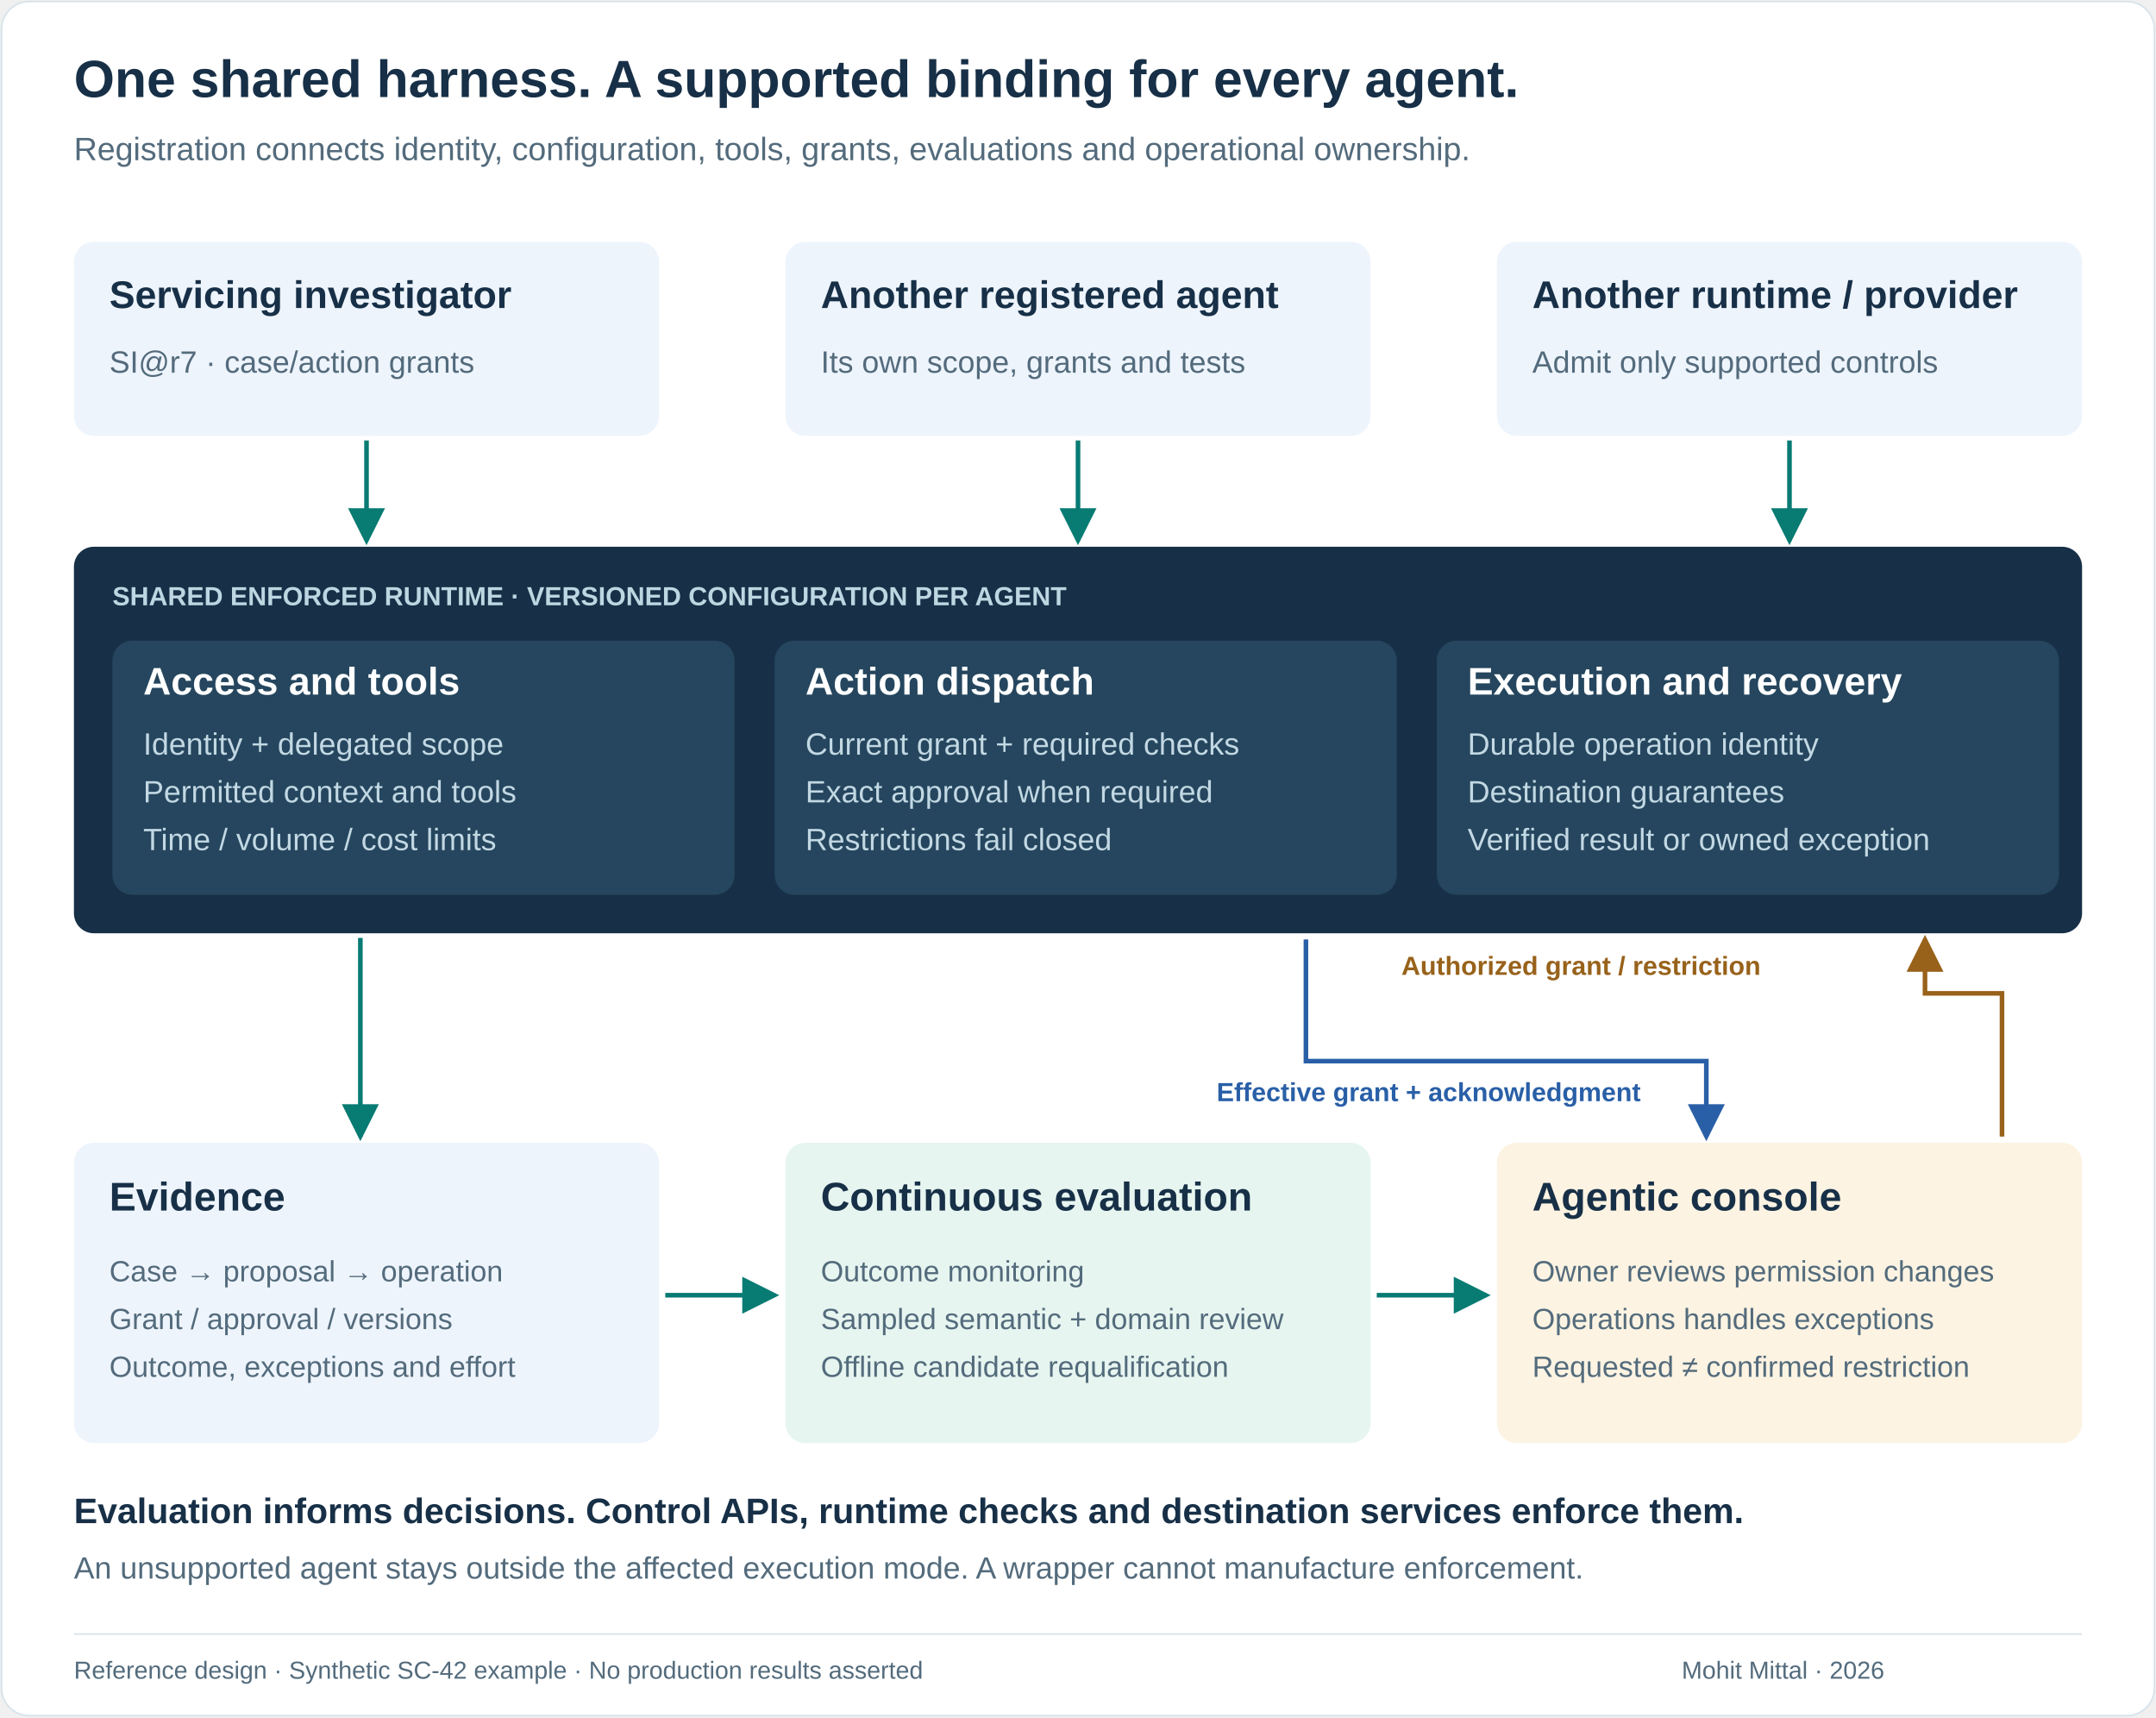
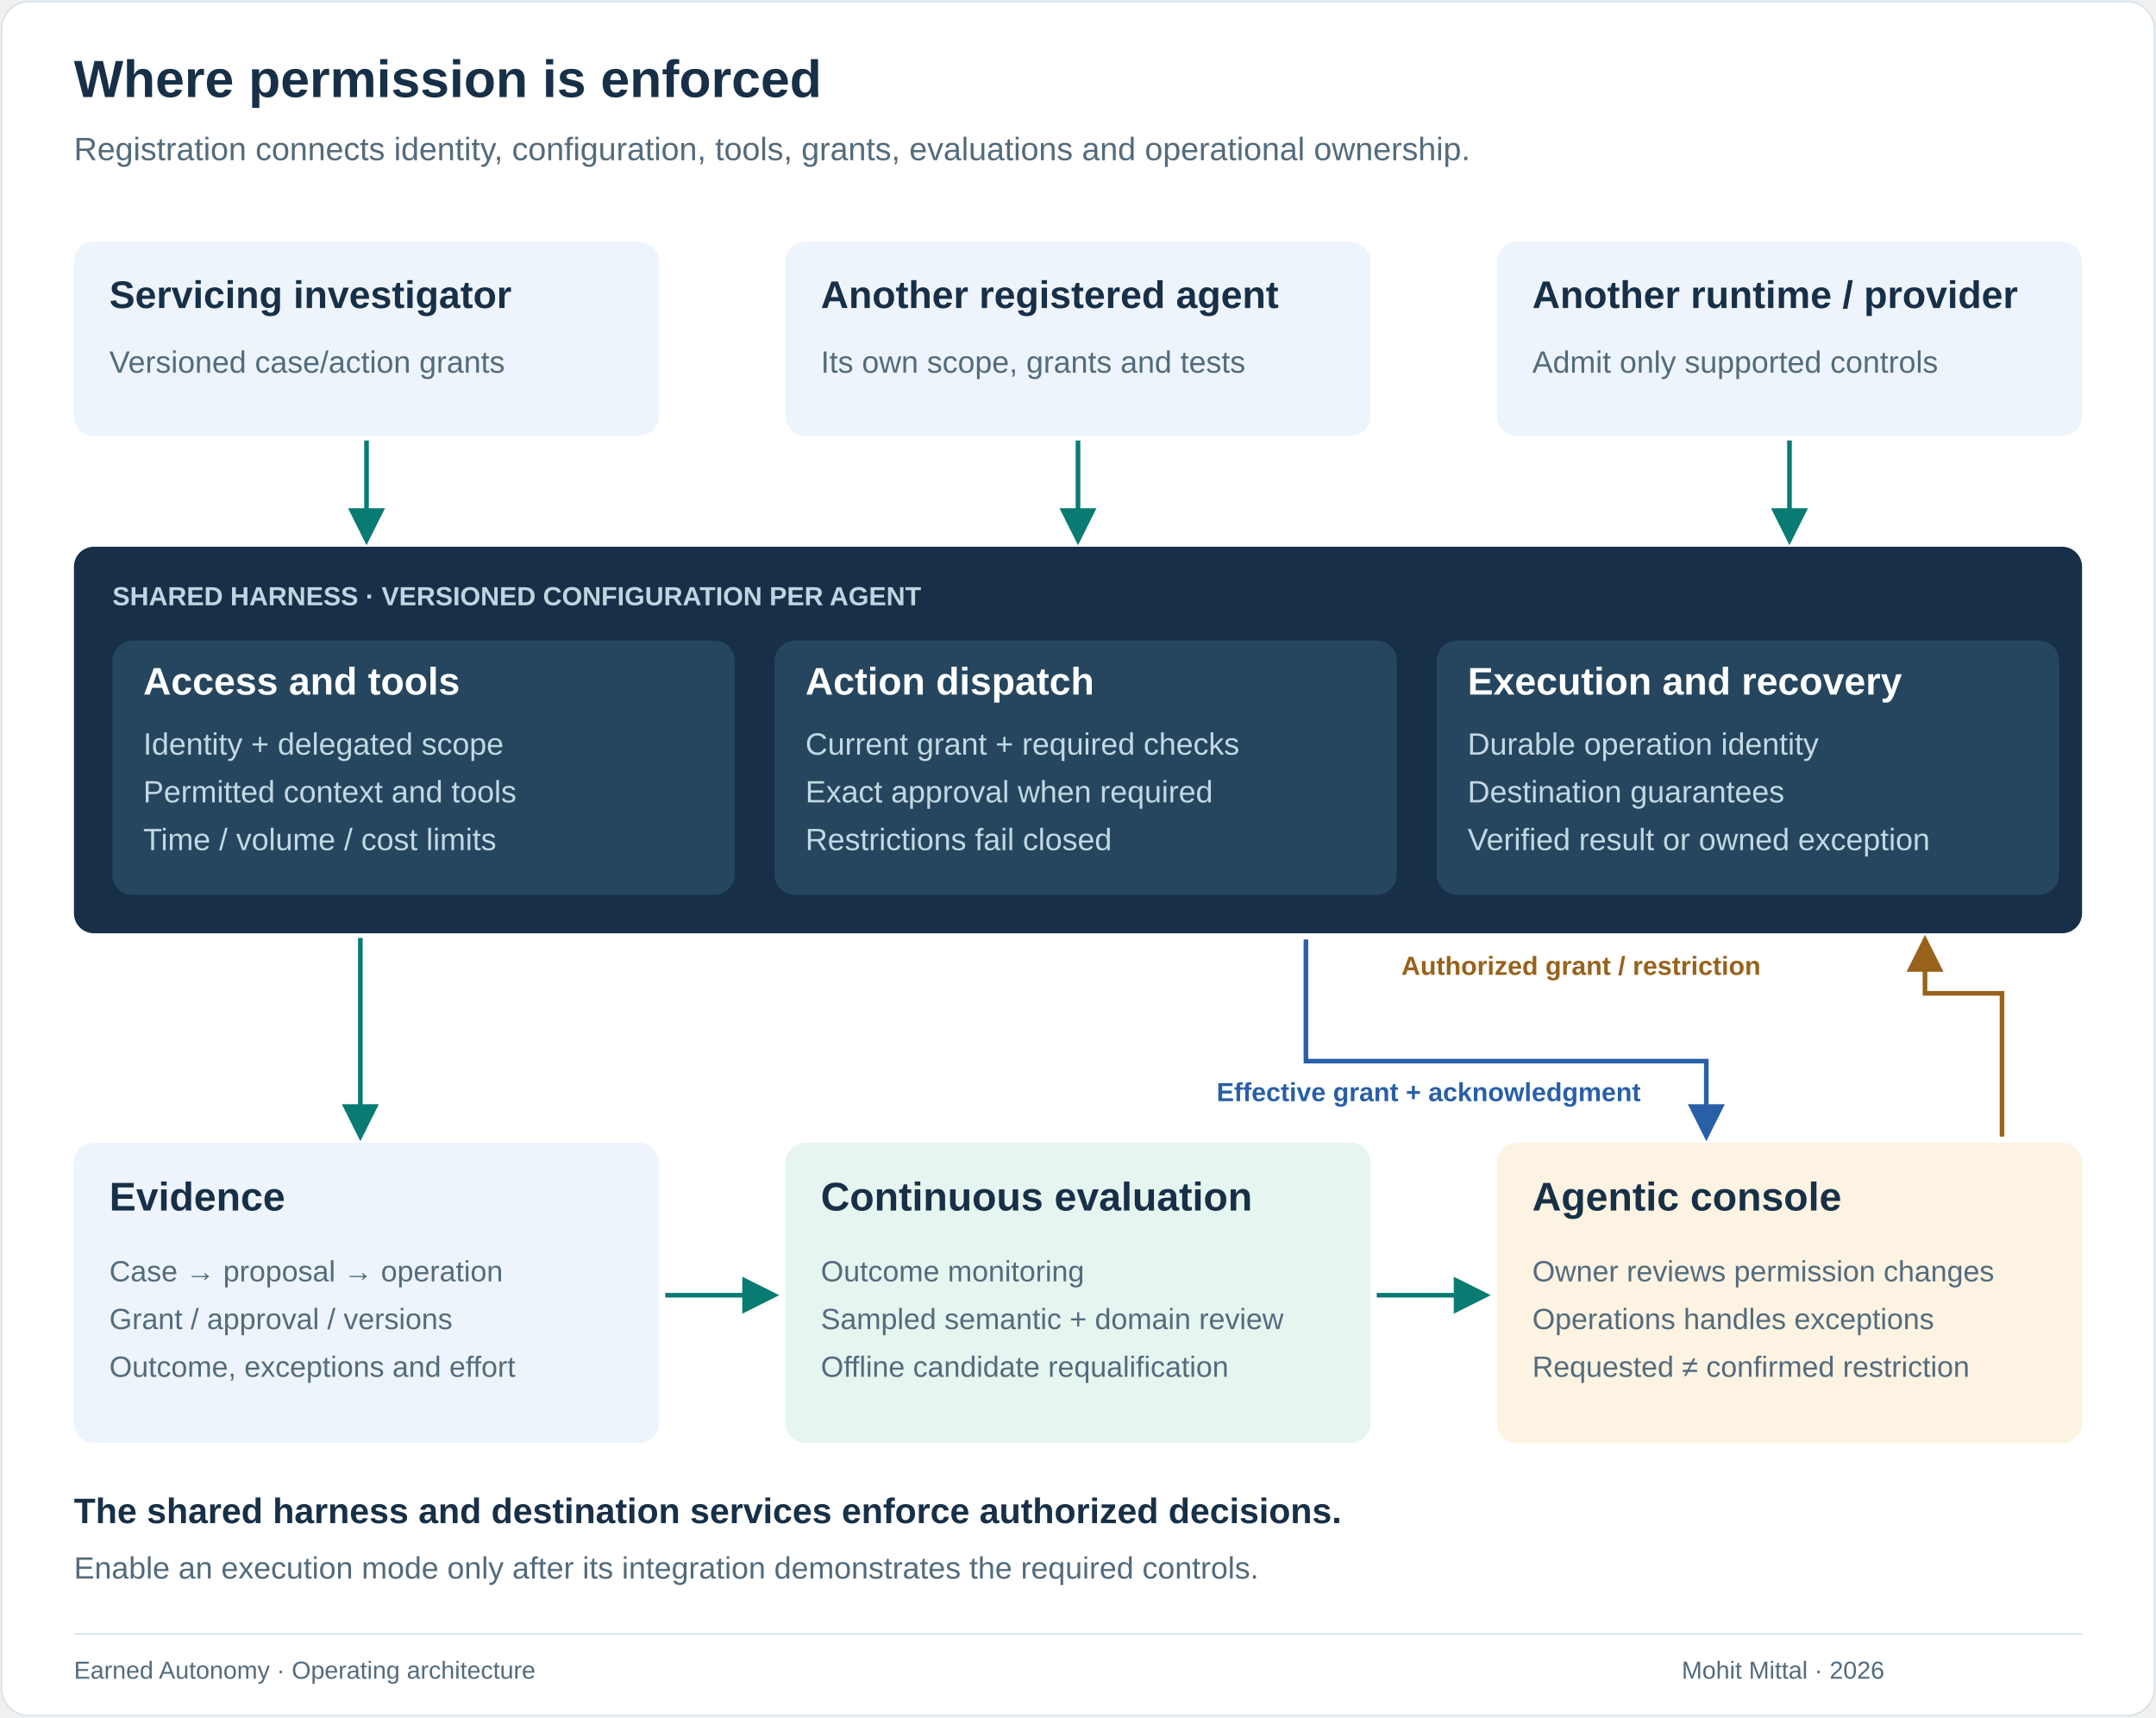
<svg xmlns="http://www.w3.org/2000/svg" width="1400" height="1115" viewBox="0 0 1400 1115" font-family="Segoe UI,Arial,sans-serif">
  <defs>
    <marker id="teal" markerWidth="8" markerHeight="8" refX="7" refY="4" orient="auto">
      <path d="M0 0 L8 4 L0 8" fill="#087B73" />
    </marker>
    <marker id="blue" markerWidth="8" markerHeight="8" refX="7" refY="4" orient="auto">
      <path d="M0 0 L8 4 L0 8" fill="#295FA7" />
    </marker>
    <marker id="amber" markerWidth="8" markerHeight="8" refX="7" refY="4" orient="auto">
      <path d="M0 0 L8 4 L0 8" fill="#98621B" />
    </marker>
    <marker id="red" markerWidth="8" markerHeight="8" refX="7" refY="4" orient="auto">
      <path d="M0 0 L8 4 L0 8" fill="#AC4836" />
    </marker>
  </defs>
  <rect x="1" y="1" width="1398" height="1113" fill="white" stroke="#D6E2EA" rx="18" />
-   <text x="48" y="63" font-size="34" fill="#173047" font-weight="700">One shared harness. A supported binding for every agent.</text>
+   <text x="48" y="63" font-size="34" fill="#173047" font-weight="700">Where permission is enforced</text>
  <text x="48" y="104" font-size="21" fill="#536B7C" font-weight="400">Registration connects identity, configuration, tools, grants, evaluations and operational ownership.</text>
  <rect x="48" y="157" width="380" height="126" fill="#EEF4FC" stroke="none" rx="13" />
  <text x="71" y="200" font-size="25" fill="#173047" font-weight="700">Servicing investigator</text>
-   <text x="71" y="242" font-size="20" fill="#536B7C" font-weight="400">SI@r7 · case/action grants</text>
+   <text x="71" y="242" font-size="20" fill="#536B7C" font-weight="400">Versioned case/action grants</text>
  <path d="M238 286 V351" stroke="#087B73" stroke-width="3" fill="none" marker-end="url(#teal)" />
  <rect x="510" y="157" width="380" height="126" fill="#EEF4FC" stroke="none" rx="13" />
  <text x="533" y="200" font-size="25" fill="#173047" font-weight="700">Another registered agent</text>
  <text x="533" y="242" font-size="20" fill="#536B7C" font-weight="400">Its own scope, grants and tests</text>
  <path d="M700 286 V351" stroke="#087B73" stroke-width="3" fill="none" marker-end="url(#teal)" />
  <rect x="972" y="157" width="380" height="126" fill="#EEF4FC" stroke="none" rx="13" />
  <text x="995" y="200" font-size="25" fill="#173047" font-weight="700">Another runtime / provider</text>
  <text x="995" y="242" font-size="20" fill="#536B7C" font-weight="400">Admit only supported controls</text>
  <path d="M1162 286 V351" stroke="#087B73" stroke-width="3" fill="none" marker-end="url(#teal)" />
  <rect x="48" y="355" width="1304" height="251" fill="#173047" stroke="none" rx="13" />
-   <text x="73" y="393" font-size="17" fill="#BDD6E1" font-weight="700">SHARED ENFORCED RUNTIME · VERSIONED CONFIGURATION PER AGENT</text>
+   <text x="73" y="393" font-size="17" fill="#BDD6E1" font-weight="700">SHARED HARNESS · VERSIONED CONFIGURATION PER AGENT</text>
  <rect x="73" y="416" width="404" height="165" fill="#25465E" stroke="none" rx="13" />
  <text x="93" y="451" font-size="25" fill="white" font-weight="700">Access and tools</text>
  <text x="93" y="490" font-size="20" fill="#C2D8E3" font-weight="400">Identity + delegated scope</text>
  <text x="93" y="521" font-size="20" fill="#C2D8E3" font-weight="400">Permitted context and tools</text>
  <text x="93" y="552" font-size="20" fill="#C2D8E3" font-weight="400">Time / volume / cost limits</text>
  <rect x="503" y="416" width="404" height="165" fill="#25465E" stroke="none" rx="13" />
  <text x="523" y="451" font-size="25" fill="white" font-weight="700">Action dispatch</text>
  <text x="523" y="490" font-size="20" fill="#C2D8E3" font-weight="400">Current grant + required checks</text>
  <text x="523" y="521" font-size="20" fill="#C2D8E3" font-weight="400">Exact approval when required</text>
  <text x="523" y="552" font-size="20" fill="#C2D8E3" font-weight="400">Restrictions fail closed</text>
  <rect x="933" y="416" width="404" height="165" fill="#25465E" stroke="none" rx="13" />
  <text x="953" y="451" font-size="25" fill="white" font-weight="700">Execution and recovery</text>
  <text x="953" y="490" font-size="20" fill="#C2D8E3" font-weight="400">Durable operation identity</text>
  <text x="953" y="521" font-size="20" fill="#C2D8E3" font-weight="400">Destination guarantees</text>
  <text x="953" y="552" font-size="20" fill="#C2D8E3" font-weight="400">Verified result or owned exception</text>
  <path d="M234 609 V738" stroke="#087B73" stroke-width="3" fill="none" marker-end="url(#teal)" />
  <path d="M1300 738 V645 H1250 V610" stroke="#98621B" stroke-width="3" fill="none" marker-end="url(#amber)" />
  <text x="910" y="633" font-size="17" fill="#98621B" font-weight="600">Authorized grant / restriction</text>
  <path d="M848 610 V689 H1108 V738" stroke="#295FA7" stroke-width="3" fill="none" marker-end="url(#blue)" />
  <text x="790" y="715" font-size="17" fill="#295FA7" font-weight="600">Effective grant + acknowledgment</text>
  <rect x="48" y="742" width="380" height="195" fill="#EEF4FC" stroke="none" rx="13" />
  <text x="71" y="786" font-size="26" fill="#173047" font-weight="700">Evidence</text>
  <text x="71" y="832" font-size="19" fill="#536B7C" font-weight="400">Case → proposal → operation</text>
  <text x="71" y="863" font-size="19" fill="#536B7C" font-weight="400">Grant / approval / versions</text>
  <text x="71" y="894" font-size="19" fill="#536B7C" font-weight="400">Outcome, exceptions and effort</text>
  <path d="M432 841 H503" stroke="#087B73" stroke-width="3" fill="none" marker-end="url(#teal)" />
  <rect x="510" y="742" width="380" height="195" fill="#E7F5F0" stroke="none" rx="13" />
  <text x="533" y="786" font-size="26" fill="#173047" font-weight="700">Continuous evaluation</text>
  <text x="533" y="832" font-size="19" fill="#536B7C" font-weight="400">Outcome monitoring</text>
  <text x="533" y="863" font-size="19" fill="#536B7C" font-weight="400">Sampled semantic + domain review</text>
  <text x="533" y="894" font-size="19" fill="#536B7C" font-weight="400">Offline candidate requalification</text>
  <path d="M894 841 H965" stroke="#087B73" stroke-width="3" fill="none" marker-end="url(#teal)" />
  <rect x="972" y="742" width="380" height="195" fill="#FCF3E2" stroke="none" rx="13" />
  <text x="995" y="786" font-size="26" fill="#173047" font-weight="700">Agentic console</text>
  <text x="995" y="832" font-size="19" fill="#536B7C" font-weight="400">Owner reviews permission changes</text>
  <text x="995" y="863" font-size="19" fill="#536B7C" font-weight="400">Operations handles exceptions</text>
  <text x="995" y="894" font-size="19" fill="#536B7C" font-weight="400">Requested ≠ confirmed restriction</text>
-   <text x="48" y="989" font-size="23" fill="#173047" font-weight="600">Evaluation informs decisions. Control APIs, runtime checks and destination services enforce them.</text>
-   <text x="48" y="1025" font-size="20" fill="#536B7C" font-weight="400">An unsupported agent stays outside the affected execution mode. A wrapper cannot manufacture enforcement.</text>
+   <text x="48" y="989" font-size="23" fill="#173047" font-weight="600">The shared harness and destination services enforce authorized decisions.</text>
+   <text x="48" y="1025" font-size="20" fill="#536B7C" font-weight="400">Enable an execution mode only after its integration demonstrates the required controls.</text>
  <path d="M48 1061 H1352" stroke="#D6E2EA" />
-   <text x="48" y="1090" font-size="16" fill="#536B7C" font-weight="400">Reference design · Synthetic SC-42 example · No production results asserted</text>
+   <text x="48" y="1090" font-size="16" fill="#536B7C" font-weight="400">Earned Autonomy · Operating architecture</text>
  <text x="1092" y="1090" font-size="16" fill="#536B7C" font-weight="400">Mohit Mittal · 2026</text>
</svg>
